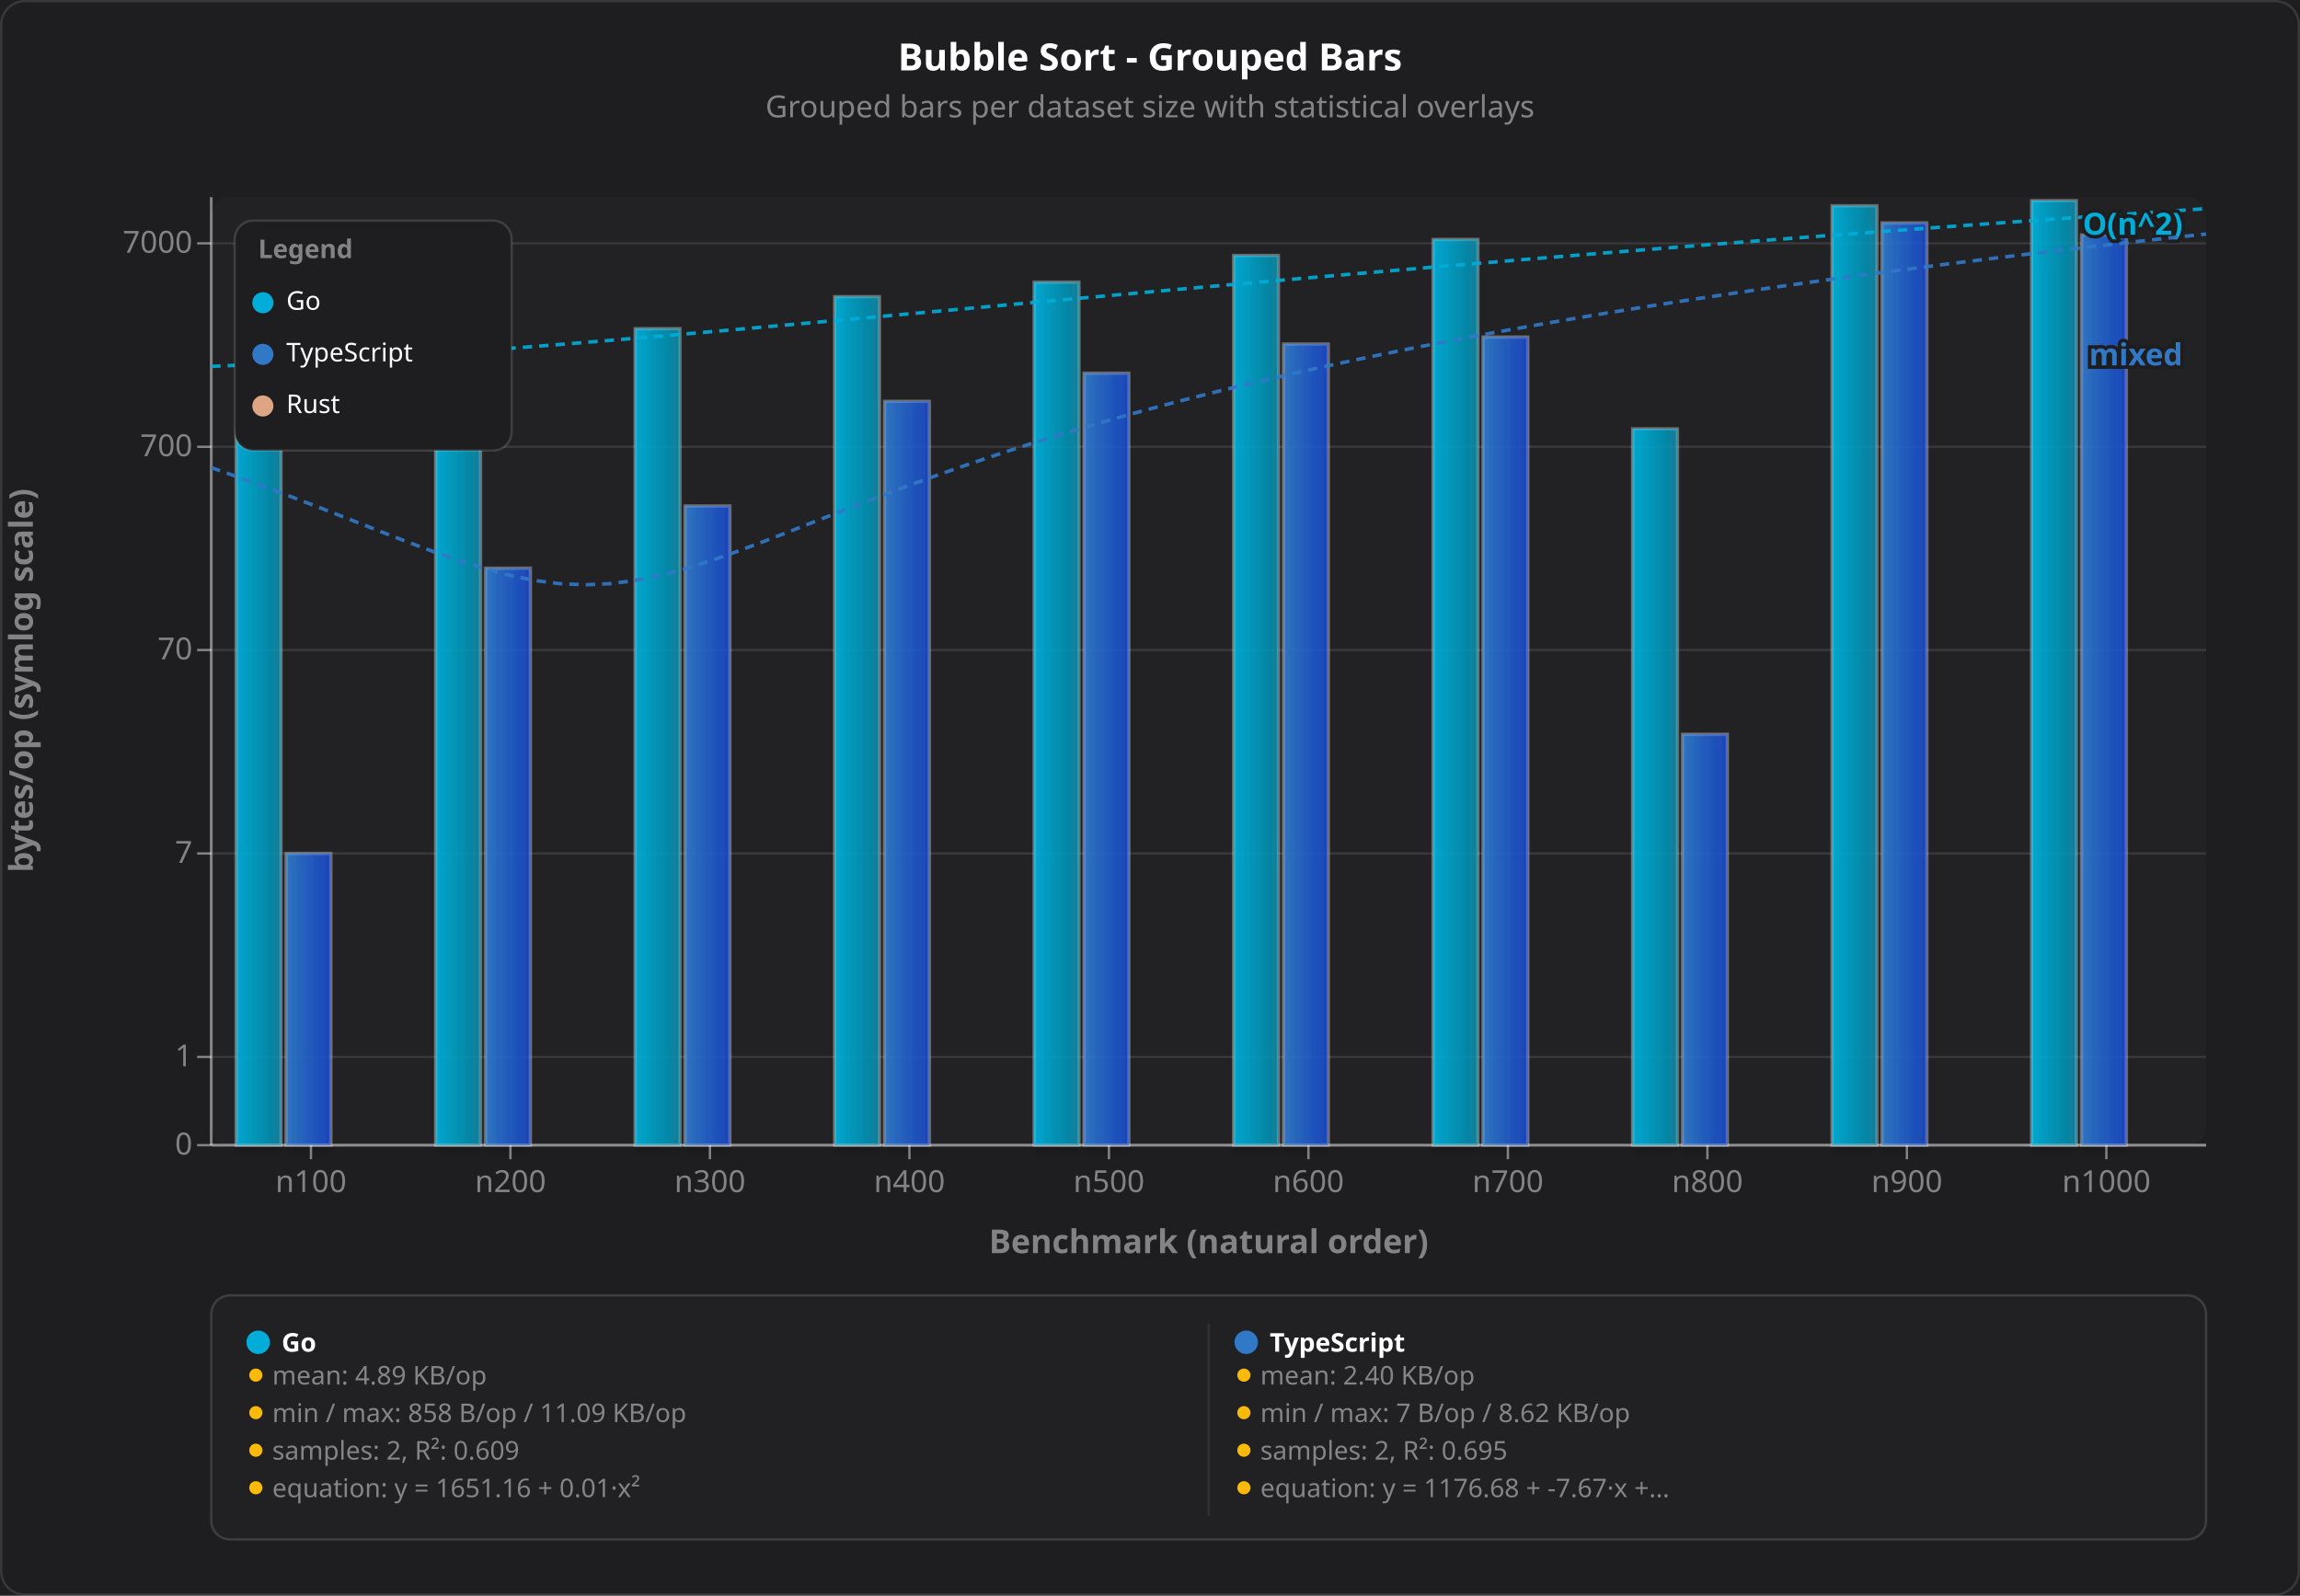
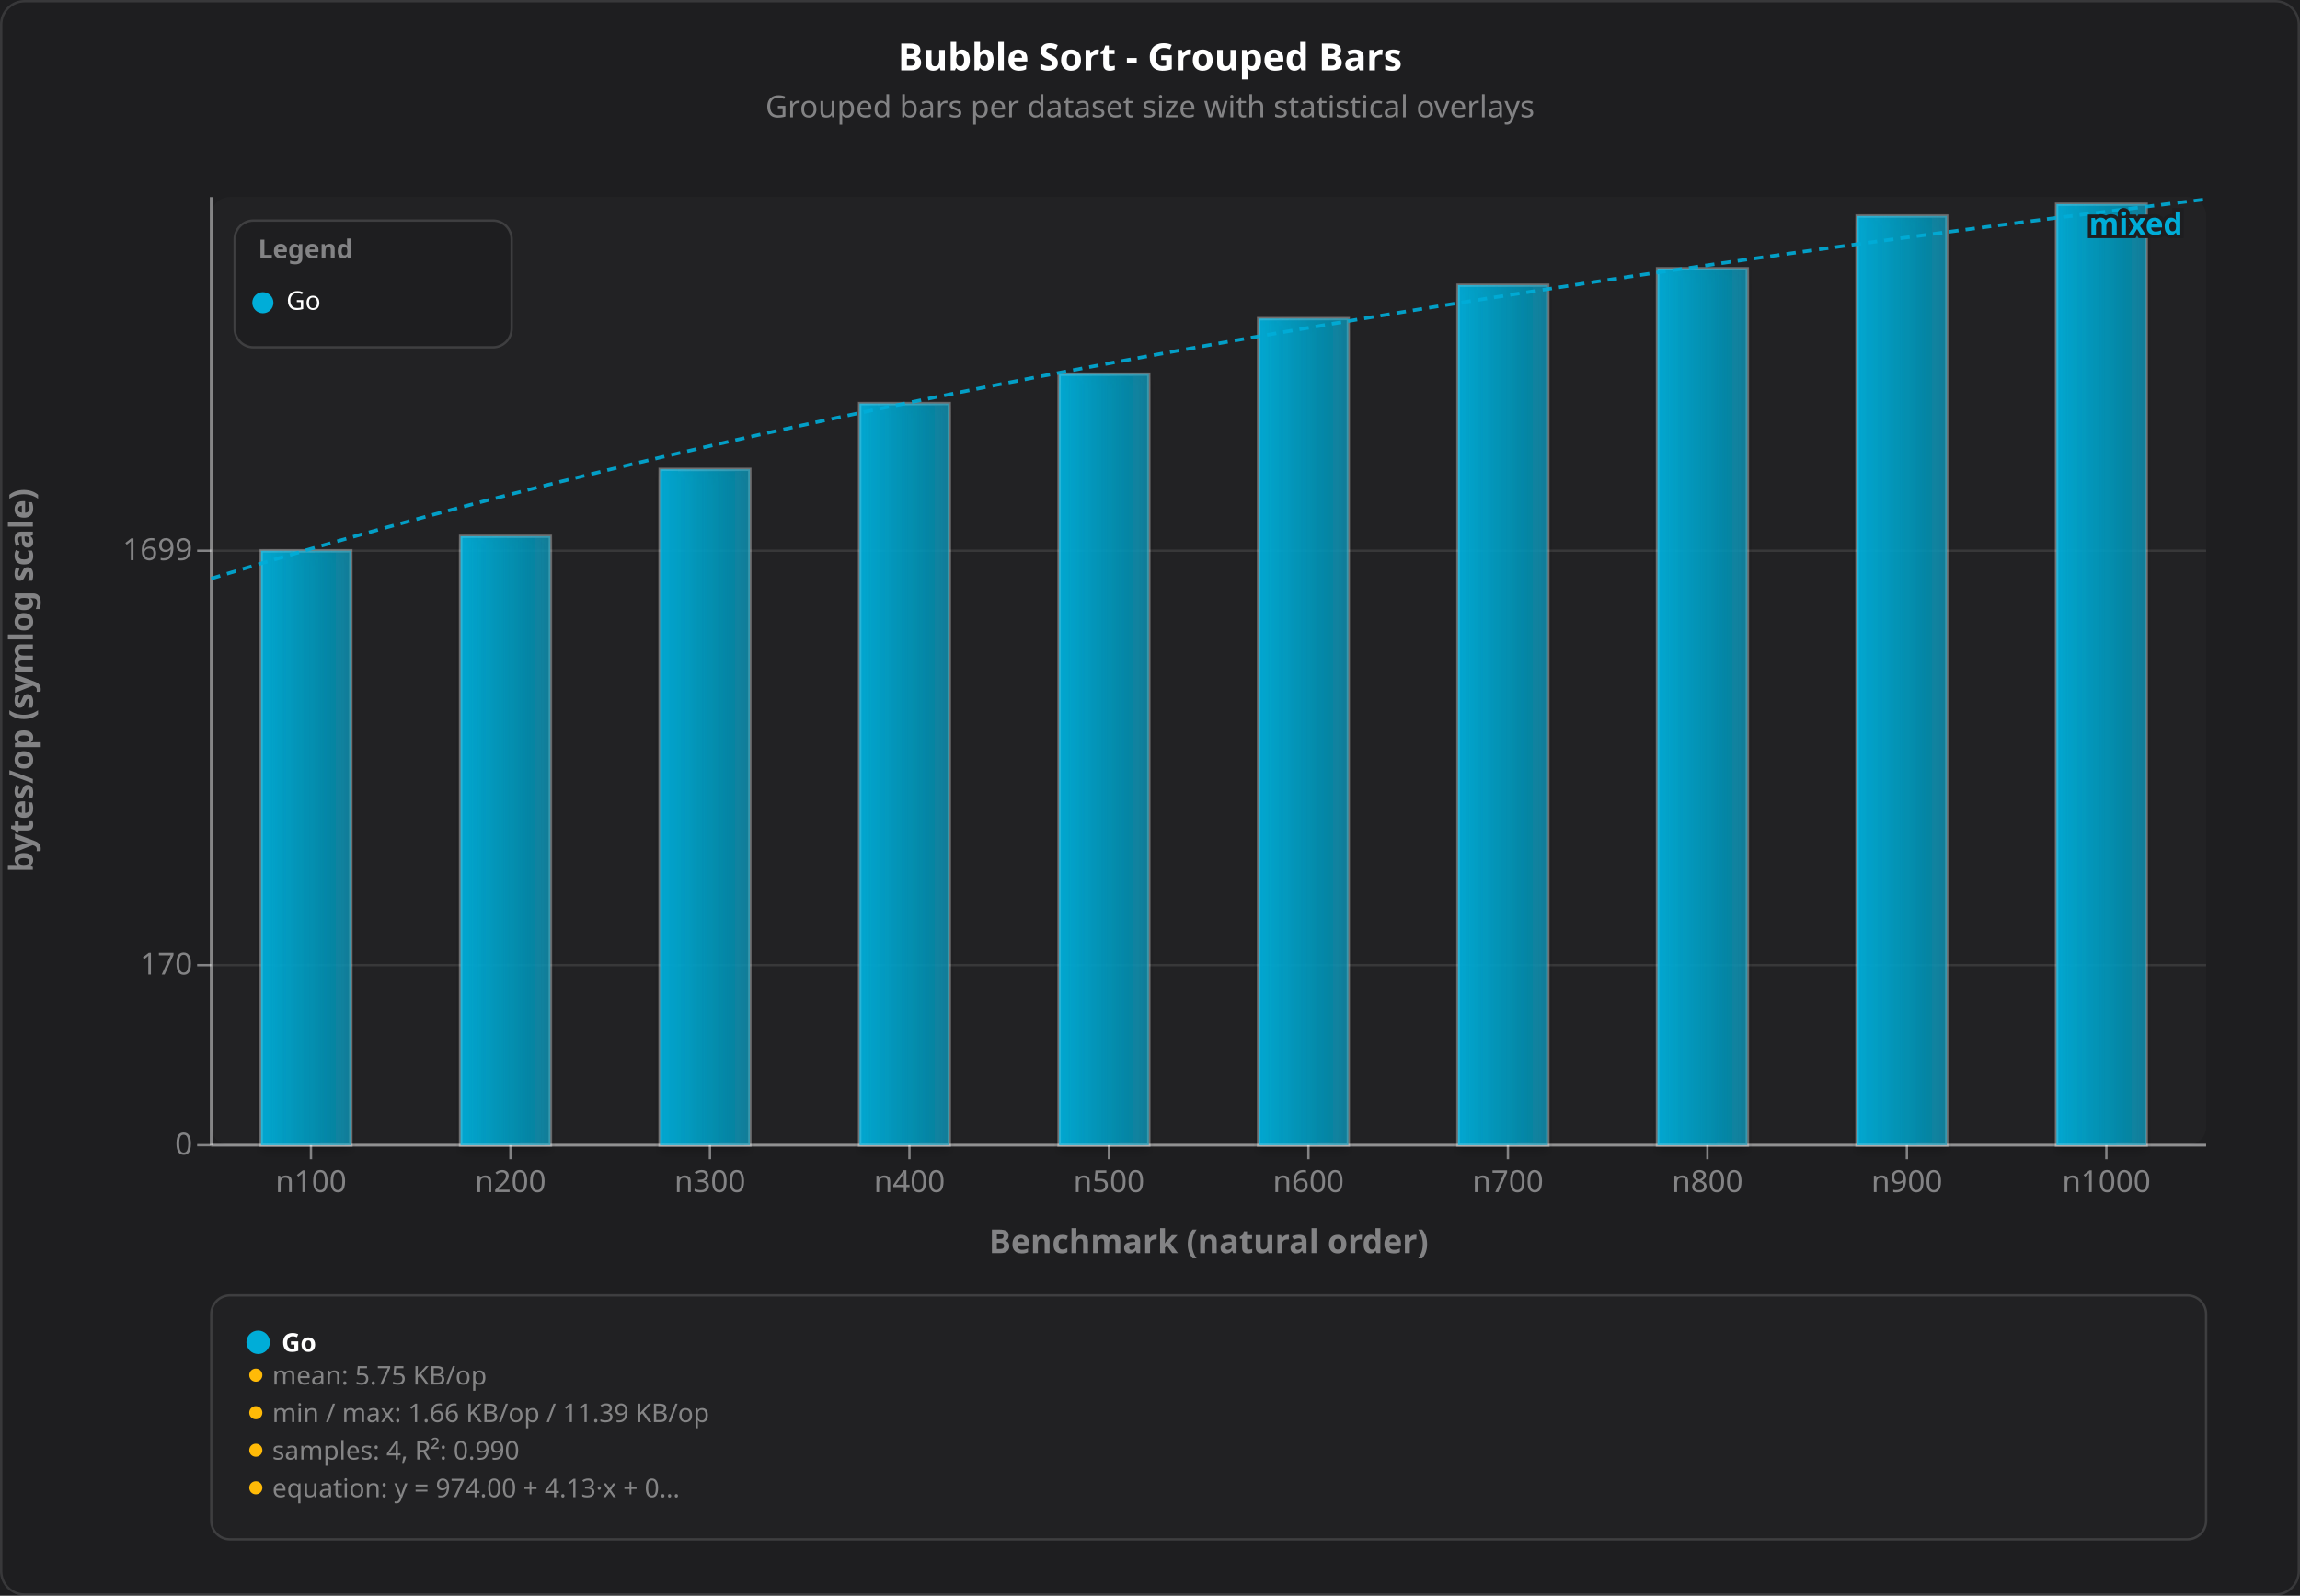
<svg xmlns="http://www.w3.org/2000/svg" width="980" height="680" viewBox="0 0 980 680">
  <rect width="980" height="680" fill="#1E1E20" />
  <rect x="0.5" y="0.5" width="979" height="679" fill="none" stroke="rgba(255,255,255,0.12)" rx="10" />
  <defs>
    <linearGradient id="goGrad" x1="0" y1="0" x2="1" y2="0">
      <stop offset="0%" stop-color="#00ADD8" stop-opacity="0.95" />
      <stop offset="100%" stop-color="#0891B2" stop-opacity="0.8" />
    </linearGradient>
    <linearGradient id="tsGrad" x1="0" y1="0" x2="1" y2="0">
      <stop offset="0%" stop-color="#3178C6" stop-opacity="0.95" />
      <stop offset="100%" stop-color="#1D4ED8" stop-opacity="0.8" />
    </linearGradient>
    <linearGradient id="rustGrad" x1="0" y1="0" x2="1" y2="0">
      <stop offset="0%" stop-color="#DEA584" stop-opacity="0.95" />
      <stop offset="100%" stop-color="#B7410E" stop-opacity="0.8" />
    </linearGradient>
    <filter id="barShadow" x="-5%" y="-15%" width="110%" height="140%">
      <feDropShadow dx="0" dy="2" stdDeviation="2" flood-opacity="0.25" />
    </filter>
  </defs>
  <rect x="90.0" y="84.0" width="850.0" height="404.0" rx="8" fill="rgba(255,255,255,0.02)" />
  <line x1="90.0" y1="488.0" x2="940.0" y2="488.0" stroke="rgba(255,255,255,0.45)" stroke-width="1.2" />
  <line x1="90.0" y1="84.0" x2="90.0" y2="488.0" stroke="rgba(255,255,255,0.45)" stroke-width="1.2" />
-   <line x1="90.0" y1="103.7" x2="940.0" y2="103.7" stroke="rgba(255,255,255,0.10)" />
-   <line x1="84.0" y1="103.7" x2="90.0" y2="103.7" stroke="rgba(255,255,255,0.45)" stroke-width="1" />
-   <text x="82.0" y="107.7" text-anchor="end" font-family="sans-serif" font-size="13" fill="rgba(255,255,255,0.45)">7000</text>
-   <line x1="90.0" y1="190.4" x2="940.0" y2="190.4" stroke="rgba(255,255,255,0.10)" />
-   <line x1="84.0" y1="190.4" x2="90.0" y2="190.4" stroke="rgba(255,255,255,0.45)" stroke-width="1" />
-   <text x="82.0" y="194.4" text-anchor="end" font-family="sans-serif" font-size="13" fill="rgba(255,255,255,0.45)">700</text>
-   <line x1="90.0" y1="277.0" x2="940.0" y2="277.0" stroke="rgba(255,255,255,0.10)" />
-   <line x1="84.0" y1="277.0" x2="90.0" y2="277.0" stroke="rgba(255,255,255,0.45)" stroke-width="1" />
-   <text x="82.0" y="281.0" text-anchor="end" font-family="sans-serif" font-size="13" fill="rgba(255,255,255,0.45)">70</text>
-   <line x1="90.0" y1="363.7" x2="940.0" y2="363.7" stroke="rgba(255,255,255,0.10)" />
-   <line x1="84.0" y1="363.7" x2="90.0" y2="363.7" stroke="rgba(255,255,255,0.45)" stroke-width="1" />
-   <text x="82.0" y="367.7" text-anchor="end" font-family="sans-serif" font-size="13" fill="rgba(255,255,255,0.45)">7</text>
-   <line x1="90.0" y1="450.4" x2="940.0" y2="450.4" stroke="rgba(255,255,255,0.10)" />
-   <line x1="84.0" y1="450.4" x2="90.0" y2="450.4" stroke="rgba(255,255,255,0.45)" stroke-width="1" />
-   <text x="82.0" y="454.4" text-anchor="end" font-family="sans-serif" font-size="13" fill="rgba(255,255,255,0.45)">1</text>
+   <line x1="90.0" y1="234.7" x2="940.0" y2="234.7" stroke="rgba(255,255,255,0.10)" />
+   <line x1="84.0" y1="234.7" x2="90.0" y2="234.7" stroke="rgba(255,255,255,0.45)" stroke-width="1" />
+   <text x="82.0" y="238.7" text-anchor="end" font-family="sans-serif" font-size="13" fill="rgba(255,255,255,0.45)">1699</text>
+   <line x1="90.0" y1="411.3" x2="940.0" y2="411.3" stroke="rgba(255,255,255,0.10)" />
+   <line x1="84.0" y1="411.3" x2="90.0" y2="411.3" stroke="rgba(255,255,255,0.45)" stroke-width="1" />
+   <text x="82.0" y="415.3" text-anchor="end" font-family="sans-serif" font-size="13" fill="rgba(255,255,255,0.45)">170</text>
  <line x1="90.0" y1="488.0" x2="940.0" y2="488.0" stroke="rgba(255,255,255,0.10)" />
  <line x1="84.0" y1="488.0" x2="90.0" y2="488.0" stroke="rgba(255,255,255,0.45)" stroke-width="1" />
  <text x="82.0" y="492.0" text-anchor="end" font-family="sans-serif" font-size="13" fill="rgba(255,255,255,0.45)">0</text>
-   <rect x="100.62" y="182.71" width="19.12" height="305.29" fill="none" stroke="rgba(255,255,255,0.23)" stroke-width="1.2" />
-   <rect x="100.62" y="182.71" width="19.12" height="305.29" fill="url(#goGrad)" stroke="rgba(255,255,255,0.15)" stroke-width="1.5" filter="url(#barShadow)" />
-   <rect x="121.88" y="363.70" width="19.12" height="124.30" fill="none" stroke="rgba(255,255,255,0.23)" stroke-width="1.2" />
-   <rect x="121.88" y="363.70" width="19.12" height="124.30" fill="url(#tsGrad)" stroke="rgba(255,255,255,0.15)" stroke-width="1.5" filter="url(#barShadow)" />
+   <rect x="111.25" y="234.72" width="38.25" height="253.28" fill="none" stroke="rgba(255,255,255,0.23)" stroke-width="1.2" />
+   <rect x="111.25" y="234.72" width="38.25" height="253.28" fill="url(#goGrad)" stroke="rgba(255,255,255,0.15)" stroke-width="1.5" filter="url(#barShadow)" />
  <line x1="132.50" y1="488.00" x2="132.50" y2="494.00" stroke="rgba(255,255,255,0.45)" stroke-width="1" />
  <text x="132.50" y="508.00" text-anchor="middle" font-family="sans-serif" font-size="13" fill="rgba(255,255,255,0.45)">n100</text>
-   <rect x="185.62" y="153.97" width="19.12" height="334.03" fill="none" stroke="rgba(255,255,255,0.23)" stroke-width="1.2" />
-   <rect x="185.62" y="153.97" width="19.12" height="334.03" fill="url(#goGrad)" stroke="rgba(255,255,255,0.15)" stroke-width="1.5" filter="url(#barShadow)" />
-   <rect x="206.88" y="242.12" width="19.12" height="245.88" fill="none" stroke="rgba(255,255,255,0.23)" stroke-width="1.2" />
-   <rect x="206.88" y="242.12" width="19.12" height="245.88" fill="url(#tsGrad)" stroke="rgba(255,255,255,0.15)" stroke-width="1.5" filter="url(#barShadow)" />
+   <rect x="196.25" y="228.52" width="38.25" height="259.48" fill="none" stroke="rgba(255,255,255,0.23)" stroke-width="1.2" />
+   <rect x="196.25" y="228.52" width="38.25" height="259.48" fill="url(#goGrad)" stroke="rgba(255,255,255,0.15)" stroke-width="1.5" filter="url(#barShadow)" />
  <line x1="217.50" y1="488.00" x2="217.50" y2="494.00" stroke="rgba(255,255,255,0.45)" stroke-width="1" />
  <text x="217.50" y="508.00" text-anchor="middle" font-family="sans-serif" font-size="13" fill="rgba(255,255,255,0.45)">n200</text>
-   <rect x="270.62" y="140.03" width="19.12" height="347.97" fill="none" stroke="rgba(255,255,255,0.23)" stroke-width="1.2" />
-   <rect x="270.62" y="140.03" width="19.12" height="347.97" fill="url(#goGrad)" stroke="rgba(255,255,255,0.15)" stroke-width="1.5" filter="url(#barShadow)" />
-   <rect x="291.88" y="215.60" width="19.12" height="272.40" fill="none" stroke="rgba(255,255,255,0.23)" stroke-width="1.2" />
-   <rect x="291.88" y="215.60" width="19.12" height="272.40" fill="url(#tsGrad)" stroke="rgba(255,255,255,0.15)" stroke-width="1.5" filter="url(#barShadow)" />
+   <rect x="281.25" y="199.99" width="38.25" height="288.01" fill="none" stroke="rgba(255,255,255,0.23)" stroke-width="1.2" />
+   <rect x="281.25" y="199.99" width="38.25" height="288.01" fill="url(#goGrad)" stroke="rgba(255,255,255,0.15)" stroke-width="1.5" filter="url(#barShadow)" />
  <line x1="302.50" y1="488.00" x2="302.50" y2="494.00" stroke="rgba(255,255,255,0.45)" stroke-width="1" />
  <text x="302.50" y="508.00" text-anchor="middle" font-family="sans-serif" font-size="13" fill="rgba(255,255,255,0.45)">n300</text>
-   <rect x="355.62" y="126.39" width="19.12" height="361.61" fill="none" stroke="rgba(255,255,255,0.23)" stroke-width="1.2" />
-   <rect x="355.62" y="126.39" width="19.12" height="361.61" fill="url(#goGrad)" stroke="rgba(255,255,255,0.15)" stroke-width="1.5" filter="url(#barShadow)" />
-   <rect x="376.88" y="171.00" width="19.12" height="317.00" fill="none" stroke="rgba(255,255,255,0.23)" stroke-width="1.2" />
-   <rect x="376.88" y="171.00" width="19.12" height="317.00" fill="url(#tsGrad)" stroke="rgba(255,255,255,0.15)" stroke-width="1.5" filter="url(#barShadow)" />
+   <rect x="366.25" y="171.96" width="38.25" height="316.04" fill="none" stroke="rgba(255,255,255,0.23)" stroke-width="1.2" />
+   <rect x="366.25" y="171.96" width="38.25" height="316.04" fill="url(#goGrad)" stroke="rgba(255,255,255,0.15)" stroke-width="1.5" filter="url(#barShadow)" />
  <line x1="387.50" y1="488.00" x2="387.50" y2="494.00" stroke="rgba(255,255,255,0.45)" stroke-width="1" />
  <text x="387.50" y="508.00" text-anchor="middle" font-family="sans-serif" font-size="13" fill="rgba(255,255,255,0.45)">n400</text>
-   <rect x="440.62" y="120.23" width="19.12" height="367.77" fill="none" stroke="rgba(255,255,255,0.23)" stroke-width="1.2" />
-   <rect x="440.62" y="120.23" width="19.12" height="367.77" fill="url(#goGrad)" stroke="rgba(255,255,255,0.15)" stroke-width="1.5" filter="url(#barShadow)" />
-   <rect x="461.88" y="159.04" width="19.12" height="328.96" fill="none" stroke="rgba(255,255,255,0.23)" stroke-width="1.2" />
-   <rect x="461.88" y="159.04" width="19.12" height="328.96" fill="url(#tsGrad)" stroke="rgba(255,255,255,0.15)" stroke-width="1.5" filter="url(#barShadow)" />
+   <rect x="451.25" y="159.44" width="38.25" height="328.56" fill="none" stroke="rgba(255,255,255,0.23)" stroke-width="1.2" />
+   <rect x="451.25" y="159.44" width="38.25" height="328.56" fill="url(#goGrad)" stroke="rgba(255,255,255,0.15)" stroke-width="1.5" filter="url(#barShadow)" />
  <line x1="472.50" y1="488.00" x2="472.50" y2="494.00" stroke="rgba(255,255,255,0.45)" stroke-width="1" />
  <text x="472.50" y="508.00" text-anchor="middle" font-family="sans-serif" font-size="13" fill="rgba(255,255,255,0.45)">n500</text>
-   <rect x="525.62" y="108.86" width="19.12" height="379.14" fill="none" stroke="rgba(255,255,255,0.23)" stroke-width="1.2" />
-   <rect x="525.62" y="108.86" width="19.12" height="379.14" fill="url(#goGrad)" stroke="rgba(255,255,255,0.15)" stroke-width="1.5" filter="url(#barShadow)" />
-   <rect x="546.88" y="146.59" width="19.12" height="341.41" fill="none" stroke="rgba(255,255,255,0.23)" stroke-width="1.2" />
-   <rect x="546.88" y="146.59" width="19.12" height="341.41" fill="url(#tsGrad)" stroke="rgba(255,255,255,0.15)" stroke-width="1.5" filter="url(#barShadow)" />
+   <rect x="536.25" y="135.74" width="38.25" height="352.26" fill="none" stroke="rgba(255,255,255,0.23)" stroke-width="1.2" />
+   <rect x="536.25" y="135.74" width="38.25" height="352.26" fill="url(#goGrad)" stroke="rgba(255,255,255,0.15)" stroke-width="1.5" filter="url(#barShadow)" />
  <line x1="557.50" y1="488.00" x2="557.50" y2="494.00" stroke="rgba(255,255,255,0.45)" stroke-width="1" />
  <text x="557.50" y="508.00" text-anchor="middle" font-family="sans-serif" font-size="13" fill="rgba(255,255,255,0.45)">n600</text>
-   <rect x="610.62" y="102.00" width="19.12" height="386.00" fill="none" stroke="rgba(255,255,255,0.23)" stroke-width="1.2" />
-   <rect x="610.62" y="102.00" width="19.12" height="386.00" fill="url(#goGrad)" stroke="rgba(255,255,255,0.15)" stroke-width="1.5" filter="url(#barShadow)" />
-   <rect x="631.88" y="143.60" width="19.12" height="344.40" fill="none" stroke="rgba(255,255,255,0.23)" stroke-width="1.2" />
-   <rect x="631.88" y="143.60" width="19.12" height="344.40" fill="url(#tsGrad)" stroke="rgba(255,255,255,0.15)" stroke-width="1.5" filter="url(#barShadow)" />
+   <rect x="621.25" y="121.51" width="38.25" height="366.49" fill="none" stroke="rgba(255,255,255,0.23)" stroke-width="1.2" />
+   <rect x="621.25" y="121.51" width="38.25" height="366.49" fill="url(#goGrad)" stroke="rgba(255,255,255,0.15)" stroke-width="1.5" filter="url(#barShadow)" />
  <line x1="642.50" y1="488.00" x2="642.50" y2="494.00" stroke="rgba(255,255,255,0.45)" stroke-width="1" />
  <text x="642.50" y="508.00" text-anchor="middle" font-family="sans-serif" font-size="13" fill="rgba(255,255,255,0.45)">n700</text>
-   <rect x="695.62" y="182.71" width="19.12" height="305.29" fill="none" stroke="rgba(255,255,255,0.23)" stroke-width="1.2" />
-   <rect x="695.62" y="182.71" width="19.12" height="305.29" fill="url(#goGrad)" stroke="rgba(255,255,255,0.15)" stroke-width="1.5" filter="url(#barShadow)" />
-   <rect x="716.88" y="312.89" width="19.12" height="175.11" fill="none" stroke="rgba(255,255,255,0.23)" stroke-width="1.2" />
-   <rect x="716.88" y="312.89" width="19.12" height="175.11" fill="url(#tsGrad)" stroke="rgba(255,255,255,0.15)" stroke-width="1.5" filter="url(#barShadow)" />
+   <rect x="706.25" y="114.47" width="38.25" height="373.53" fill="none" stroke="rgba(255,255,255,0.23)" stroke-width="1.2" />
+   <rect x="706.25" y="114.47" width="38.25" height="373.53" fill="url(#goGrad)" stroke="rgba(255,255,255,0.15)" stroke-width="1.5" filter="url(#barShadow)" />
  <line x1="727.50" y1="488.00" x2="727.50" y2="494.00" stroke="rgba(255,255,255,0.45)" stroke-width="1" />
  <text x="727.50" y="508.00" text-anchor="middle" font-family="sans-serif" font-size="13" fill="rgba(255,255,255,0.45)">n800</text>
-   <rect x="780.62" y="87.68" width="19.12" height="400.32" fill="none" stroke="rgba(255,255,255,0.23)" stroke-width="1.2" />
-   <rect x="780.62" y="87.68" width="19.12" height="400.32" fill="url(#goGrad)" stroke="rgba(255,255,255,0.15)" stroke-width="1.5" filter="url(#barShadow)" />
-   <rect x="801.88" y="94.97" width="19.12" height="393.03" fill="none" stroke="rgba(255,255,255,0.23)" stroke-width="1.2" />
-   <rect x="801.88" y="94.97" width="19.12" height="393.03" fill="url(#tsGrad)" stroke="rgba(255,255,255,0.15)" stroke-width="1.5" filter="url(#barShadow)" />
+   <rect x="791.25" y="92.06" width="38.25" height="395.94" fill="none" stroke="rgba(255,255,255,0.23)" stroke-width="1.2" />
+   <rect x="791.25" y="92.06" width="38.25" height="395.94" fill="url(#goGrad)" stroke="rgba(255,255,255,0.15)" stroke-width="1.5" filter="url(#barShadow)" />
  <line x1="812.50" y1="488.00" x2="812.50" y2="494.00" stroke="rgba(255,255,255,0.45)" stroke-width="1" />
  <text x="812.50" y="508.00" text-anchor="middle" font-family="sans-serif" font-size="13" fill="rgba(255,255,255,0.45)">n900</text>
-   <rect x="865.62" y="85.48" width="19.12" height="402.52" fill="none" stroke="rgba(255,255,255,0.23)" stroke-width="1.2" />
-   <rect x="865.62" y="85.48" width="19.12" height="402.52" fill="url(#goGrad)" stroke="rgba(255,255,255,0.15)" stroke-width="1.5" filter="url(#barShadow)" />
-   <rect x="886.88" y="100.11" width="19.12" height="387.89" fill="none" stroke="rgba(255,255,255,0.23)" stroke-width="1.2" />
-   <rect x="886.88" y="100.11" width="19.12" height="387.89" fill="url(#tsGrad)" stroke="rgba(255,255,255,0.15)" stroke-width="1.5" filter="url(#barShadow)" />
+   <rect x="876.25" y="87.01" width="38.25" height="400.99" fill="none" stroke="rgba(255,255,255,0.23)" stroke-width="1.2" />
+   <rect x="876.25" y="87.01" width="38.25" height="400.99" fill="url(#goGrad)" stroke="rgba(255,255,255,0.15)" stroke-width="1.5" filter="url(#barShadow)" />
  <line x1="897.50" y1="488.00" x2="897.50" y2="494.00" stroke="rgba(255,255,255,0.45)" stroke-width="1" />
  <text x="897.50" y="508.00" text-anchor="middle" font-family="sans-serif" font-size="13" fill="rgba(255,255,255,0.45)">n1000</text>
-   <path d="M 90.00 156.13 L 100.62 155.68 L 111.25 155.20 L 121.88 154.67 L 132.50 154.11 L 143.12 153.50 L 153.75 152.87 L 164.38 152.20 L 175.00 151.50 L 185.62 150.77 L 196.25 150.02 L 206.88 149.24 L 217.50 148.44 L 228.12 147.61 L 238.75 146.77 L 249.38 145.91 L 260.00 145.03 L 270.62 144.14 L 281.25 143.23 L 291.88 142.32 L 302.50 141.39 L 313.12 140.45 L 323.75 139.51 L 334.38 138.55 L 345.00 137.60 L 355.62 136.63 L 366.25 135.67 L 376.88 134.70 L 387.50 133.73 L 398.12 132.76 L 408.75 131.78 L 419.38 130.81 L 430.00 129.84 L 440.62 128.87 L 451.25 127.90 L 461.88 126.93 L 472.50 125.97 L 483.12 125.01 L 493.75 124.05 L 504.38 123.10 L 515.00 122.15 L 525.62 121.20 L 536.25 120.27 L 546.88 119.33 L 557.50 118.40 L 568.12 117.48 L 578.75 116.56 L 589.38 115.64 L 600.00 114.74 L 610.62 113.83 L 621.25 112.94 L 631.88 112.05 L 642.50 111.16 L 653.12 110.29 L 663.75 109.42 L 674.38 108.55 L 685.00 107.69 L 695.62 106.84 L 706.25 105.99 L 716.88 105.15 L 727.50 104.32 L 738.12 103.49 L 748.75 102.67 L 759.38 101.85 L 770.00 101.05 L 780.62 100.24 L 791.25 99.45 L 801.88 98.66 L 812.50 97.87 L 823.12 97.09 L 833.75 96.32 L 844.38 95.55 L 855.00 94.79 L 865.62 94.04 L 876.25 93.29 L 886.88 92.55 L 897.50 91.81 L 908.12 91.08 L 918.75 90.35 L 929.38 89.63 L 940.00 88.92" fill="none" stroke="#00ADD8" stroke-width="1.5" stroke-dasharray="4 3" opacity="0.9" />
-   <text x="930.0" y="100.0" text-anchor="end" font-family="sans-serif" font-size="13" font-weight="700" fill="#00ADD8" paint-order="stroke" stroke="#1E1E20" stroke-width="3">O(n^2)</text>
-   <path d="M 90.00 199.27 L 100.62 203.01 L 111.25 206.87 L 121.88 210.84 L 132.50 214.89 L 143.12 219.02 L 153.75 223.19 L 164.38 227.36 L 175.00 231.46 L 185.62 235.42 L 196.25 239.13 L 206.88 242.46 L 217.50 245.26 L 228.12 247.40 L 238.75 248.75 L 249.38 249.20 L 260.00 248.73 L 270.62 247.37 L 281.25 245.21 L 291.88 242.39 L 302.50 239.06 L 313.12 235.34 L 323.75 231.38 L 334.38 227.28 L 345.00 223.11 L 355.62 218.94 L 366.25 214.81 L 376.88 210.76 L 387.50 206.80 L 398.12 202.94 L 408.75 199.19 L 419.38 195.57 L 430.00 192.05 L 440.62 188.65 L 451.25 185.37 L 461.88 182.19 L 472.50 179.11 L 483.12 176.13 L 493.75 173.25 L 504.38 170.46 L 515.00 167.75 L 525.62 165.13 L 536.25 162.58 L 546.88 160.11 L 557.50 157.71 L 568.12 155.38 L 578.75 153.11 L 589.38 150.90 L 600.00 148.75 L 610.62 146.65 L 621.25 144.61 L 631.88 142.62 L 642.50 140.67 L 653.12 138.78 L 663.75 136.92 L 674.38 135.11 L 685.00 133.34 L 695.62 131.61 L 706.25 129.92 L 716.88 128.26 L 727.50 126.63 L 738.12 125.04 L 748.75 123.48 L 759.38 121.95 L 770.00 120.45 L 780.62 118.98 L 791.25 117.53 L 801.88 116.12 L 812.50 114.72 L 823.12 113.36 L 833.75 112.01 L 844.38 110.69 L 855.00 109.39 L 865.62 108.11 L 876.25 106.86 L 886.88 105.62 L 897.50 104.40 L 908.12 103.20 L 918.75 102.02 L 929.38 100.86 L 940.00 99.72" fill="none" stroke="#3178C6" stroke-width="1.5" stroke-dasharray="4 3" opacity="0.9" />
-   <text x="930.0" y="155.7" text-anchor="end" font-family="sans-serif" font-size="13" font-weight="700" fill="#3178C6" paint-order="stroke" stroke="#1E1E20" stroke-width="3">mixed</text>
+   <path d="M 90.00 246.55 L 100.62 243.31 L 111.25 240.12 L 121.88 236.97 L 132.50 233.87 L 143.12 230.82 L 153.75 227.81 L 164.38 224.85 L 175.00 221.92 L 185.62 219.05 L 196.25 216.21 L 206.88 213.42 L 217.50 210.67 L 228.12 207.95 L 238.75 205.28 L 249.38 202.64 L 260.00 200.05 L 270.62 197.49 L 281.25 194.96 L 291.88 192.47 L 302.50 190.02 L 313.12 187.59 L 323.75 185.20 L 334.38 182.85 L 345.00 180.52 L 355.62 178.23 L 366.25 175.97 L 376.88 173.73 L 387.50 171.53 L 398.12 169.35 L 408.75 167.20 L 419.38 165.07 L 430.00 162.98 L 440.62 160.91 L 451.25 158.86 L 461.88 156.84 L 472.50 154.84 L 483.12 152.87 L 493.75 150.92 L 504.38 148.99 L 515.00 147.09 L 525.62 145.21 L 536.25 143.34 L 546.88 141.50 L 557.50 139.68 L 568.12 137.88 L 578.75 136.10 L 589.38 134.34 L 600.00 132.59 L 610.62 130.87 L 621.25 129.16 L 631.88 127.47 L 642.50 125.80 L 653.12 124.15 L 663.75 122.51 L 674.38 120.89 L 685.00 119.28 L 695.62 117.70 L 706.25 116.12 L 716.88 114.56 L 727.50 113.02 L 738.12 111.49 L 748.75 109.98 L 759.38 108.48 L 770.00 106.99 L 780.62 105.52 L 791.25 104.06 L 801.88 102.61 L 812.50 101.18 L 823.12 99.76 L 833.75 98.35 L 844.38 96.96 L 855.00 95.57 L 865.62 94.20 L 876.25 92.84 L 886.88 91.50 L 897.50 90.16 L 908.12 88.83 L 918.75 87.52 L 929.38 86.22 L 940.00 84.92" fill="none" stroke="#00ADD8" stroke-width="1.5" stroke-dasharray="4 3" opacity="0.9" />
+   <text x="930.0" y="100.0" text-anchor="end" font-family="sans-serif" font-size="13" font-weight="700" fill="#00ADD8" paint-order="stroke" stroke="#1E1E20" stroke-width="3">mixed</text>
  <text x="490.0" y="30" text-anchor="middle" font-family="sans-serif" font-size="16" font-weight="700" fill="#FFFFFF">Bubble Sort - Grouped Bars</text>
  <text x="490.0" y="50" text-anchor="middle" font-family="sans-serif" font-size="13" fill="rgba(255,255,255,0.45)">Grouped bars per dataset size with statistical overlays</text>
  <text x="515.0" y="534.0" text-anchor="middle" font-family="sans-serif" font-size="14" font-weight="700" fill="rgba(255,255,255,0.45)">Benchmark (natural order)</text>
  <text x="14.0" y="290.0" transform="rotate(-90 14.0 290.0)" text-anchor="middle" font-family="sans-serif" font-size="14" font-weight="700" fill="rgba(255,255,255,0.45)">bytes/op (symlog scale)</text>
-   <rect x="100.0" y="94.0" width="118" height="98.0" rx="8" fill="#1E1E20" stroke="rgba(255,255,255,0.14)" stroke-width="1" />
-   <rect x="100.0" y="94.0" width="118" height="98.0" rx="8" fill="rgba(255,255,255,0.015)" fill-opacity="0.15" />
+   <rect x="100.0" y="94.0" width="118" height="54.0" rx="8" fill="#1E1E20" stroke="rgba(255,255,255,0.14)" stroke-width="1" />
+   <rect x="100.0" y="94.0" width="118" height="54.0" rx="8" fill="rgba(255,255,255,0.015)" fill-opacity="0.15" />
  <text x="110.0" y="110.0" font-family="sans-serif" font-size="11" font-weight="600" fill="rgba(255,255,255,0.45)">Legend</text>
  <circle cx="112.0" cy="129.0" r="4.5" fill="#00ADD8" />
  <text x="122.0" y="132.0" font-family="sans-serif" font-size="11" fill="#FFFFFF">Go</text>
-   <circle cx="112.0" cy="151.0" r="4.5" fill="#3178C6" />
-   <text x="122.0" y="154.0" font-family="sans-serif" font-size="11" fill="#FFFFFF">TypeScript</text>
-   <circle cx="112.0" cy="173.0" r="4.5" fill="#DEA584" />
-   <text x="122.0" y="176.0" font-family="sans-serif" font-size="11" fill="#FFFFFF">Rust</text>
  <rect x="90.0" y="552.0" width="850.0" height="104.0" rx="8" fill="rgba(255,255,255,0.015)" stroke="rgba(255,255,255,0.14)" stroke-width="1" />
  <circle cx="110.0" cy="572.0" r="5" fill="#00ADD8" />
  <text x="120.0" y="576.0" font-family="sans-serif" font-size="11" font-weight="700" fill="#FFFFFF">Go</text>
  <circle cx="109.0" cy="586.0" r="2.8" fill="#FFBA07" />
  <text x="116.0" y="590.0" font-family="sans-serif" font-size="11" fill="rgba(255,255,255,0.45)">
- mean: 4.89 KB/op</text>
+ mean: 5.75 KB/op</text>
  <circle cx="109.0" cy="602.0" r="2.8" fill="#FFBA07" />
-   <text x="116.0" y="606.0" font-family="sans-serif" font-size="11" fill="rgba(255,255,255,0.45)">min / max: 858 B/op / 11.09 KB/op</text>
+   <text x="116.0" y="606.0" font-family="sans-serif" font-size="11" fill="rgba(255,255,255,0.45)">min / max: 1.66 KB/op / 11.39 KB/op</text>
  <circle cx="109.0" cy="618.0" r="2.8" fill="#FFBA07" />
-   <text x="116.0" y="622.0" font-family="sans-serif" font-size="11" fill="rgba(255,255,255,0.45)">samples: 2,	R²: 0.609</text>
+   <text x="116.0" y="622.0" font-family="sans-serif" font-size="11" fill="rgba(255,255,255,0.45)">samples: 4,	R²: 0.990</text>
  <circle cx="109.0" cy="634.0" r="2.8" fill="#FFBA07" />
-   <text x="116.0" y="638.0" font-family="sans-serif" font-size="11" fill="rgba(255,255,255,0.45)">equation: y = 1651.16 + 0.01·x²</text>
-   <line x1="515.0" y1="564.0" x2="515.0" y2="646.0" stroke="rgba(255,255,255,0.14)" stroke-width="1" stroke-opacity="0.5" />
-   <circle cx="531.0" cy="572.0" r="5" fill="#3178C6" />
-   <text x="541.0" y="576.0" font-family="sans-serif" font-size="11" font-weight="700" fill="#FFFFFF">TypeScript</text>
-   <circle cx="530.0" cy="586.0" r="2.8" fill="#FFBA07" />
-   <text x="537.0" y="590.0" font-family="sans-serif" font-size="11" fill="rgba(255,255,255,0.45)">
- mean: 2.40 KB/op</text>
-   <circle cx="530.0" cy="602.0" r="2.8" fill="#FFBA07" />
-   <text x="537.0" y="606.0" font-family="sans-serif" font-size="11" fill="rgba(255,255,255,0.45)">min / max: 7 B/op / 8.62 KB/op</text>
-   <circle cx="530.0" cy="618.0" r="2.8" fill="#FFBA07" />
-   <text x="537.0" y="622.0" font-family="sans-serif" font-size="11" fill="rgba(255,255,255,0.45)">samples: 2,	R²: 0.695</text>
-   <circle cx="530.0" cy="634.0" r="2.8" fill="#FFBA07" />
-   <text x="537.0" y="638.0" font-family="sans-serif" font-size="11" fill="rgba(255,255,255,0.45)">equation: y = 1176.68 + -7.67·x +…</text>
+   <text x="116.0" y="638.0" font-family="sans-serif" font-size="11" fill="rgba(255,255,255,0.45)">equation: y = 974.00 + 4.13·x + 0…</text>
</svg>
